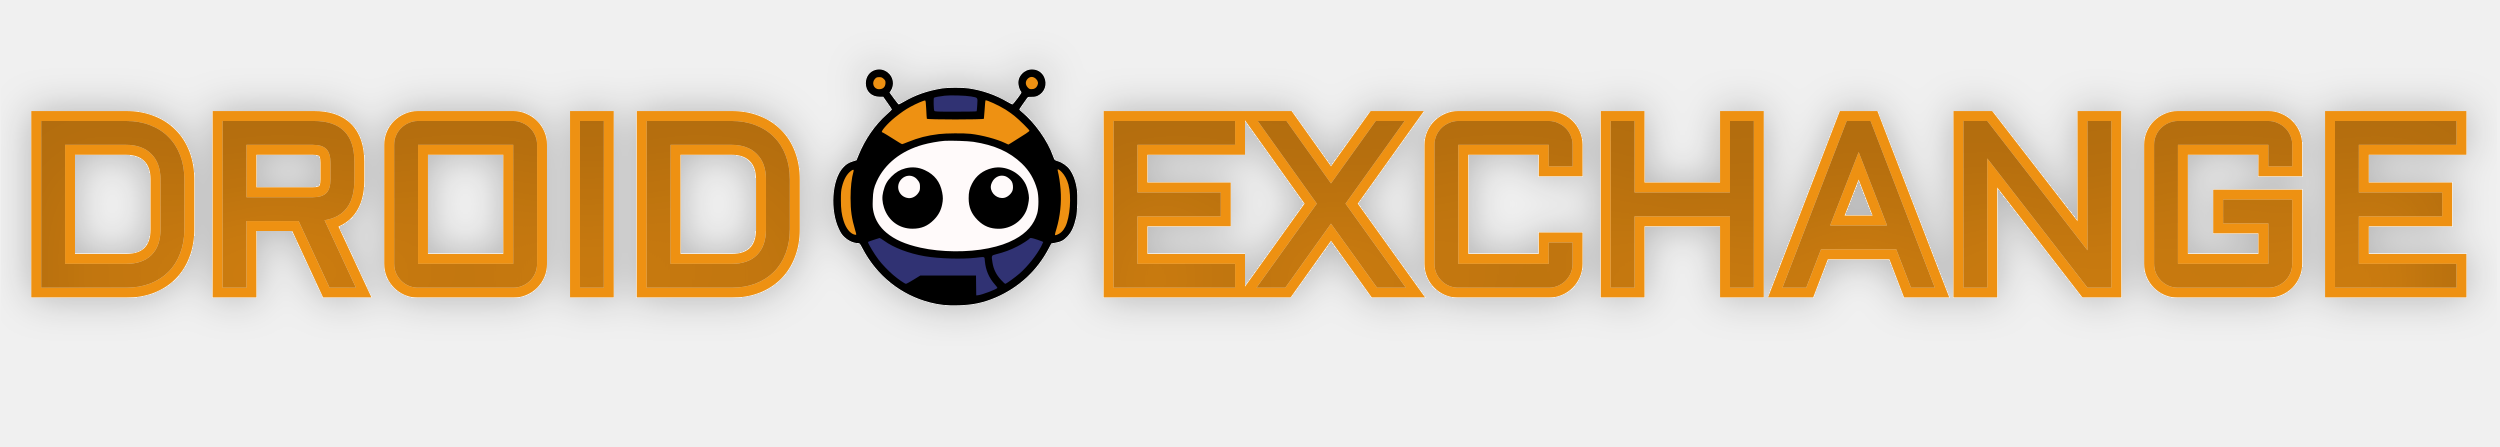
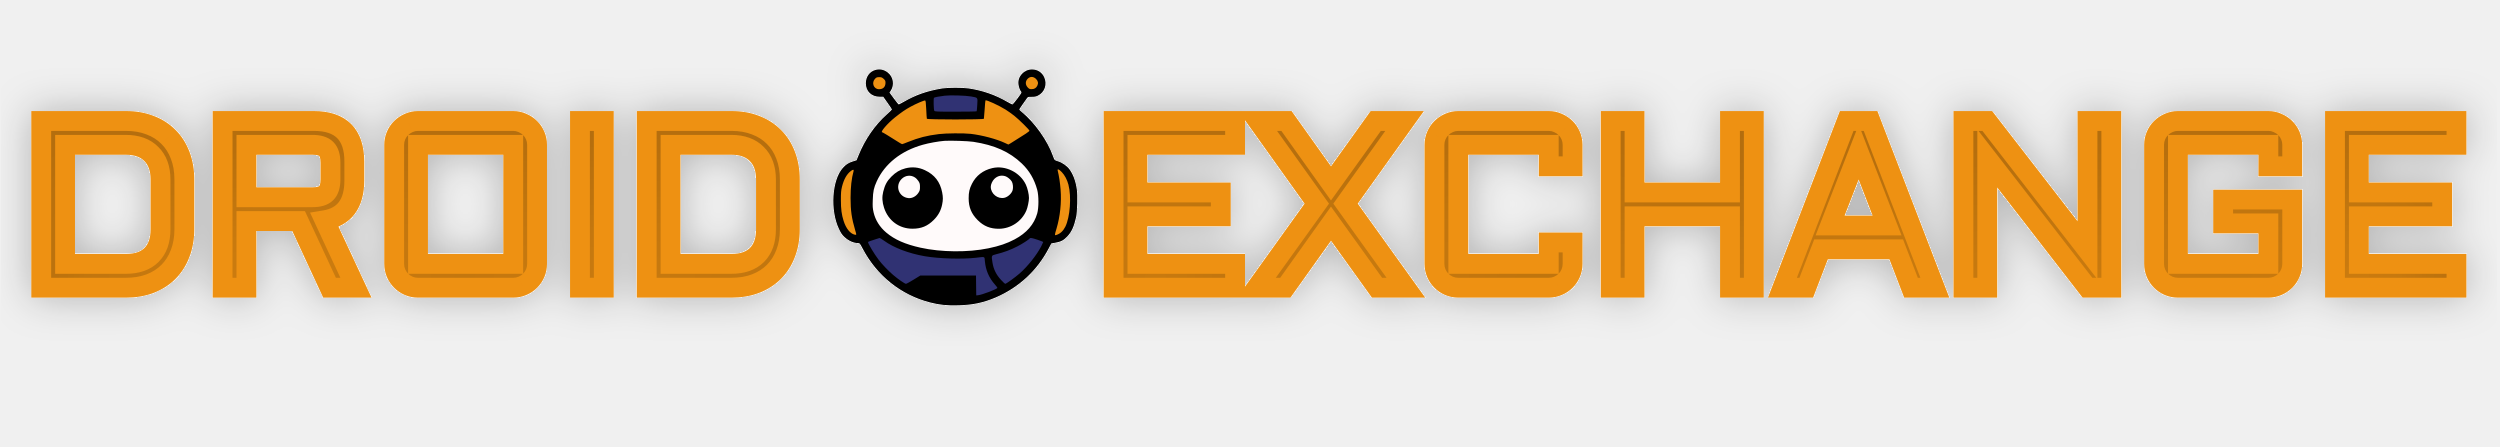
<svg xmlns="http://www.w3.org/2000/svg" width="252" height="45" viewBox="0 0 252 45" fill="none">
  <g filter="url(#filter0_d_25_35)">
    <path d="M98.75 9.445L101.25 10.445L103.25 11.945L104.25 13.445L101.75 14.945L98.75 13.945H94.25L90.75 14.945L88.25 13.445L90.75 10.945L93.75 9.445V11.445H98.75V9.445Z" fill="#EE9112" />
    <path d="M103.25 7.445H104.25L105.25 7.945L104.25 9.445L103.25 8.945V7.445Z" fill="#EE9112" />
    <path d="M88.25 7.445H89.25L89.75 8.445L89.25 9.445H88.25L87.75 8.445L88.25 7.445Z" fill="#EE9112" />
    <path d="M104.25 23.445L105.75 24.445L103.25 27.445L101.25 28.945L98.25 30.445L97.75 27.945H93.25L91.25 28.945L89.25 27.445L87.75 25.445L86.75 23.945L88.75 23.445L90.75 24.945L93.25 25.445H96.25H98.75L100.75 24.945L104.25 23.445Z" fill="#303273" />
    <path d="M93.75 9.945V11.445H98.75V9.445L96.25 8.945L93.75 9.945Z" fill="#303273" />
    <path d="M106.25 16.445L108.25 17.945V20.945L107.75 23.445L105.75 23.945L106.25 21.945L106.75 19.945L106.25 16.445Z" fill="#EE9112" />
    <path d="M86.25 16.445L84.75 17.445L84.25 19.445V20.945L84.75 22.945L85.75 23.945H86.75L86.25 22.445V20.445V16.445Z" fill="#EE9112" />
    <path d="M101.75 14.945L104.25 13.445L105.75 15.945L106.25 17.945L106.75 19.445L106.25 21.945L105.75 23.945L103.75 23.445L104.75 21.945L105.25 20.445L104.75 18.445L103.25 15.945L101.75 14.945Z" fill="black" />
    <path d="M88.25 13.445L90.75 14.945L88.25 17.445L87.75 19.445V21.445L88.75 23.445L86.75 23.945L86.25 21.945V18.945L86.75 15.945L88.25 13.445Z" fill="black" />
    <path d="M91.75 29.445L94.25 30.445H97.25L98.25 29.945L97.75 27.945H92.75L91.25 28.945L91.75 29.445Z" fill="black" />
    <path d="M96.75 13.945L99.75 14.445L101.75 14.945L103.75 16.945L104.75 18.445L105.25 20.445L104.75 22.445L103.25 23.945L100.75 24.945L98.25 25.445H95.75H93.75L91.25 24.945L89.25 23.945L87.75 22.445V20.445V18.445L88.75 16.945L90.25 15.445L92.25 14.445L93.75 13.945H96.75Z" fill="#FFFAFA" />
    <path d="M88.216 7.06C87.647 7.226 87.272 7.761 87.277 8.405C87.287 9.21 87.852 9.75 88.678 9.75H89.033L89.469 10.369C89.71 10.711 89.91 11.008 89.91 11.034C89.91 11.054 89.674 11.288 89.382 11.548C88.196 12.608 87.21 14.036 86.553 15.641L86.343 16.156L85.968 16.275C85.537 16.405 85.27 16.582 84.962 16.924C83.863 18.161 83.668 21.189 84.572 23.08C84.772 23.501 84.88 23.662 85.126 23.891C85.547 24.28 86.035 24.498 86.507 24.504C86.661 24.504 86.681 24.535 86.959 25.06C88.396 27.792 90.829 29.735 93.745 30.483C94.715 30.732 95.434 30.805 96.61 30.774C98.062 30.738 99.135 30.509 100.383 29.974C102.713 28.966 104.546 27.262 105.716 25.023L105.973 24.535L106.338 24.473C106.938 24.369 107.215 24.223 107.58 23.834C108.021 23.366 108.252 22.852 108.473 21.88C108.586 21.387 108.632 19.693 108.545 19.101C108.427 18.26 108.17 17.564 107.785 17.049C107.549 16.727 107.041 16.374 106.656 16.265C106.492 16.218 106.338 16.156 106.307 16.119C106.276 16.088 106.199 15.912 106.132 15.725C105.609 14.218 104.284 12.348 102.991 11.288C102.852 11.179 102.744 11.065 102.744 11.039C102.744 10.997 103.011 10.602 103.499 9.922C103.612 9.761 103.627 9.756 103.986 9.761C104.269 9.766 104.418 9.735 104.597 9.652C105.306 9.314 105.588 8.478 105.239 7.756C105.013 7.288 104.572 7.008 104.048 7.002C103.227 6.987 102.559 7.714 102.662 8.504C102.698 8.789 102.816 9.106 102.934 9.241C103.006 9.319 102.97 9.382 102.565 9.927C102.318 10.259 102.087 10.53 102.051 10.53C102.015 10.53 101.789 10.415 101.553 10.28C100.342 9.574 99.048 9.122 97.636 8.914C97.067 8.826 95.516 8.831 94.993 8.914C93.442 9.169 92.308 9.569 91.086 10.275C90.84 10.415 90.619 10.53 90.593 10.53C90.562 10.53 90.342 10.259 90.1 9.932L89.659 9.33L89.782 9.148C90.177 8.556 90.044 7.74 89.474 7.304C89.099 7.013 88.668 6.93 88.216 7.06ZM104.423 7.948C104.633 8.15 104.685 8.379 104.567 8.623C104.454 8.873 104.264 8.987 103.981 8.987C103.786 8.987 103.73 8.961 103.581 8.8C103.36 8.55 103.345 8.234 103.545 7.989C103.791 7.693 104.14 7.678 104.423 7.948ZM89.074 7.948C89.238 8.104 89.258 8.15 89.258 8.358C89.248 8.769 89.007 9.002 88.591 8.992C88.052 8.982 87.821 8.322 88.216 7.927C88.34 7.802 88.406 7.776 88.622 7.776C88.848 7.776 88.909 7.802 89.074 7.948ZM97.888 9.724C98.591 9.854 98.55 9.802 98.509 10.545C98.489 10.893 98.463 11.195 98.447 11.215C98.437 11.241 97.482 11.257 96.327 11.257C94.377 11.257 94.223 11.252 94.176 11.163C94.11 11.039 94.084 9.922 94.146 9.86C94.202 9.802 94.659 9.714 95.224 9.647C95.768 9.579 97.359 9.626 97.888 9.724ZM93.365 11.023C93.386 11.511 93.412 11.938 93.427 11.969C93.458 12.067 99.146 12.067 99.176 11.969C99.187 11.938 99.223 11.511 99.253 11.028C99.284 10.54 99.32 10.135 99.335 10.119C99.412 10.041 100.675 10.618 101.358 11.044C101.594 11.195 101.99 11.47 102.231 11.662C102.693 12.026 103.771 13.085 103.771 13.179C103.771 13.21 103.601 13.34 103.401 13.475C102.328 14.161 102.082 14.317 101.872 14.441L101.64 14.571L101.307 14.415C100.45 14.01 98.971 13.621 97.842 13.491C97.154 13.413 95.321 13.428 94.633 13.517C93.417 13.667 92.595 13.88 91.512 14.317C91.225 14.436 90.963 14.53 90.932 14.53C90.906 14.53 90.701 14.415 90.485 14.275C89.613 13.719 88.976 13.335 88.93 13.335C88.689 13.335 89.438 12.457 90.208 11.839C90.86 11.319 91.266 11.039 91.784 10.758C92.334 10.457 93.139 10.109 93.247 10.13C93.309 10.14 93.329 10.301 93.365 11.023ZM88.904 14.156C89.161 14.322 89.551 14.571 89.767 14.706C89.987 14.841 90.177 14.966 90.188 14.987C90.203 15.008 90.023 15.169 89.792 15.345C88.386 16.41 87.508 17.844 87.267 19.465C87.072 20.769 87.308 22.052 87.913 23.002C88.026 23.174 88.114 23.319 88.114 23.335C88.114 23.361 87.313 23.621 87.221 23.621C87.087 23.621 86.712 22.39 86.569 21.465C86.476 20.893 86.476 18.873 86.563 18.374C86.794 17.091 87.144 16.015 87.667 14.997C87.96 14.431 88.319 13.854 88.386 13.854C88.412 13.854 88.648 13.989 88.904 14.156ZM104.582 14.301C105.552 15.776 106.096 17.574 106.168 19.527C106.214 20.821 106.071 21.912 105.716 23.013C105.506 23.662 105.511 23.657 105.049 23.517C104.839 23.449 104.644 23.371 104.608 23.34C104.561 23.299 104.597 23.195 104.767 22.919C105.244 22.119 105.424 21.434 105.424 20.4C105.429 18.914 105.029 17.771 104.084 16.556C103.904 16.327 103.637 16.036 103.494 15.912C103.078 15.543 102.518 15.101 102.477 15.101C102.452 15.101 102.436 15.07 102.436 15.034C102.436 14.997 102.729 14.789 103.093 14.566C103.453 14.348 103.848 14.098 103.976 14.015C104.105 13.932 104.233 13.87 104.259 13.875C104.289 13.88 104.433 14.072 104.582 14.301ZM98.124 14.296C100.26 14.628 101.759 15.299 102.996 16.478C103.761 17.21 104.253 18.052 104.551 19.127C104.715 19.74 104.715 20.924 104.551 21.517C104.238 22.623 103.483 23.486 102.282 24.125C101.497 24.54 100.737 24.8 99.638 25.028C97.57 25.454 94.864 25.428 92.785 24.966C91.245 24.623 90.183 24.156 89.341 23.449C88.678 22.893 88.237 22.187 88.057 21.408C87.965 20.992 87.95 20.815 87.975 20.156C88.001 19.283 88.078 18.93 88.376 18.275C89.187 16.509 90.824 15.205 93.016 14.592C93.632 14.415 94.608 14.244 95.198 14.197C95.788 14.156 97.6 14.213 98.124 14.296ZM86.04 17.252C85.835 17.989 85.737 18.878 85.737 19.958C85.737 21.236 85.845 21.995 86.209 23.231C86.348 23.693 86.348 23.693 86.163 23.657C85.706 23.564 85.275 23.028 85.034 22.26C84.834 21.631 84.762 21.08 84.762 20.166C84.762 19.418 84.777 19.21 84.874 18.815C85.059 18.073 85.362 17.538 85.773 17.231C85.989 17.065 86.086 17.075 86.04 17.252ZM107.036 17.356C107.323 17.657 107.57 18.125 107.698 18.613C108.016 19.834 107.862 21.896 107.385 22.852C107.164 23.293 106.861 23.569 106.456 23.693C106.297 23.745 106.302 23.678 106.492 23.06C106.861 21.828 107.01 20.41 106.907 19.106C106.851 18.405 106.748 17.719 106.62 17.215C106.558 16.982 106.733 17.039 107.036 17.356ZM89.125 24.27C90.085 24.971 91.605 25.548 93.222 25.828C94.638 26.073 96.969 26.14 98.355 25.984C99.33 25.87 99.233 25.839 99.274 26.306C99.356 27.236 99.69 28.01 100.296 28.691C100.429 28.841 100.537 28.987 100.537 29.013C100.537 29.132 98.971 29.73 98.581 29.761L98.406 29.776L98.391 28.774L98.381 27.776H95.573H92.765L92.087 28.192C91.718 28.421 91.374 28.608 91.322 28.608C91.204 28.608 90.547 28.156 90.034 27.719C89.546 27.304 88.899 26.628 88.571 26.192C88.124 25.605 87.498 24.561 87.498 24.405C87.498 24.379 87.631 24.317 87.796 24.27C87.955 24.223 88.206 24.14 88.345 24.088C88.489 24.036 88.632 23.995 88.663 23.989C88.699 23.984 88.904 24.114 89.125 24.27ZM104.592 24.171C104.9 24.275 105.157 24.374 105.157 24.4C105.157 24.421 105.059 24.623 104.946 24.847C104.49 25.724 103.586 26.857 102.78 27.564C102.308 27.974 101.43 28.608 101.327 28.608C101.291 28.608 101.101 28.431 100.901 28.213C100.424 27.698 100.157 27.158 100.044 26.488C99.926 25.75 99.926 25.75 100.383 25.636C101.214 25.428 101.846 25.2 102.559 24.831C103.016 24.602 103.735 24.135 103.797 24.036C103.848 23.948 103.997 23.974 104.592 24.171ZM97.585 29.283V29.984L97.354 30.021C96.62 30.13 95.147 30.031 94.135 29.808C93.263 29.61 92.19 29.189 92.231 29.065C92.246 29.028 92.416 28.898 92.611 28.779L92.965 28.561L95.275 28.571L97.585 28.582V29.283Z" fill="black" />
    <path d="M91.255 16.971C90.701 17.117 90.296 17.361 89.854 17.802C89.412 18.244 89.197 18.639 89.028 19.325C88.894 19.854 88.925 20.374 89.115 20.951C89.546 22.249 90.639 23.054 91.979 23.054C92.867 23.054 93.504 22.79 94.125 22.166C94.577 21.714 94.844 21.226 94.967 20.618C95.064 20.145 95.064 19.891 94.972 19.402C94.767 18.332 94.207 17.61 93.227 17.153C92.59 16.852 91.928 16.795 91.255 16.971ZM92.215 17.88C92.334 17.953 92.498 18.125 92.58 18.254C92.713 18.462 92.734 18.55 92.734 18.847C92.734 19.153 92.713 19.226 92.57 19.444C92.334 19.797 91.943 20.005 91.574 19.969C90.583 19.87 90.183 18.712 90.901 18.021C91.261 17.673 91.8 17.61 92.215 17.88Z" fill="black" />
    <path d="M100.023 16.945C99.094 17.158 98.381 17.709 97.97 18.53C97.719 19.028 97.641 19.387 97.641 19.984C97.641 20.893 97.913 21.548 98.555 22.192C99.161 22.8 99.839 23.07 100.716 23.06C101.907 23.044 102.996 22.311 103.463 21.205C103.586 20.914 103.72 20.27 103.72 19.958C103.72 19.589 103.576 18.971 103.406 18.608C102.816 17.366 101.343 16.639 100.023 16.945ZM101.322 17.756C101.538 17.813 101.892 18.109 102 18.317C102.108 18.535 102.144 18.904 102.077 19.158C101.99 19.485 101.615 19.844 101.261 19.932C100.578 20.099 99.869 19.538 99.869 18.831C99.869 18.587 100.029 18.234 100.224 18.041C100.537 17.735 100.906 17.636 101.322 17.756Z" fill="black" />
-     <mask id="path-15-outside-1_25_35" maskUnits="userSpaceOnUse" x="3" y="11" width="246" height="19" fill="black">
+     <clipPath id="path-15-outside-1_25_35" fill="black">
      <rect fill="white" x="3" y="11" width="246" height="19" />
      <path d="M12.699 26.598C13.816 26.598 14.676 26.297 15.277 25.695C15.879 25.094 16.18 24.234 16.18 23.117V18.078C16.18 17.531 16.102 17.043 15.945 16.613C15.789 16.184 15.559 15.82 15.254 15.523C14.957 15.219 14.594 14.988 14.164 14.832C13.734 14.676 13.246 14.598 12.699 14.598H6.559V26.598H12.699ZM4.156 29V12.195H12.699C13.598 12.195 14.406 12.336 15.125 12.617C15.852 12.891 16.469 13.285 16.977 13.801C17.492 14.309 17.887 14.926 18.16 15.652C18.441 16.379 18.582 17.188 18.582 18.078V23.117C18.582 24.008 18.441 24.816 18.16 25.543C17.887 26.27 17.492 26.891 16.977 27.406C16.469 27.914 15.852 28.309 15.125 28.59C14.406 28.863 13.598 29 12.699 29H4.156ZM35.715 18.195C35.715 20.539 34.715 21.875 32.715 22.203L35.879 29H33.219L30.102 22.285H24.84V29H22.438V12.195H31.637C34.355 12.195 35.715 13.559 35.715 16.285V18.195ZM24.84 19.883H31.508C32.148 19.883 32.609 19.742 32.891 19.461C33.172 19.18 33.312 18.719 33.312 18.078V16.402C33.312 15.762 33.172 15.301 32.891 15.02C32.609 14.738 32.148 14.598 31.508 14.598H24.84V19.883ZM54.137 26.598C54.137 26.926 54.074 27.238 53.949 27.535C53.824 27.824 53.652 28.078 53.434 28.297C53.215 28.516 52.957 28.688 52.66 28.812C52.371 28.938 52.062 29 51.734 29H42.137C41.809 29 41.496 28.938 41.199 28.812C40.91 28.688 40.656 28.516 40.438 28.297C40.219 28.078 40.047 27.824 39.922 27.535C39.797 27.238 39.734 26.926 39.734 26.598V14.598C39.734 14.27 39.797 13.961 39.922 13.672C40.047 13.375 40.219 13.121 40.438 12.91C40.656 12.691 40.91 12.52 41.199 12.395C41.496 12.262 41.809 12.195 42.137 12.195H51.734C52.062 12.195 52.371 12.262 52.66 12.395C52.957 12.52 53.215 12.691 53.434 12.91C53.652 13.121 53.824 13.375 53.949 13.672C54.074 13.961 54.137 14.27 54.137 14.598V26.598ZM42.137 14.598V26.598H51.734V14.598H42.137ZM60.863 12.195V29H58.461V12.195H60.863ZM73.731 26.598C74.848 26.598 75.707 26.297 76.309 25.695C76.91 25.094 77.211 24.234 77.211 23.117V18.078C77.211 17.531 77.133 17.043 76.977 16.613C76.82 16.184 76.59 15.82 76.285 15.523C75.988 15.219 75.625 14.988 75.195 14.832C74.766 14.676 74.277 14.598 73.731 14.598H67.59V26.598H73.731ZM65.188 29V12.195H73.731C74.629 12.195 75.438 12.336 76.156 12.617C76.883 12.891 77.5 13.285 78.008 13.801C78.523 14.309 78.918 14.926 79.191 15.652C79.473 16.379 79.613 17.188 79.613 18.078V23.117C79.613 24.008 79.473 24.816 79.191 25.543C78.918 26.27 78.523 26.891 78.008 27.406C77.5 27.914 76.883 28.309 76.156 28.59C75.438 28.863 74.629 29 73.731 29H65.188ZM112.25 12.195H124.496V14.598H114.652V19.402H123.055V21.805H114.652V26.598H124.496V29H112.25V12.195ZM129.676 12.195L134.164 18.488L138.676 12.195H141.582L135.629 20.527L141.711 29H138.805L134.164 22.543L129.559 29H126.652L132.734 20.527L126.781 12.195H129.676ZM144.594 14.598C144.594 14.27 144.656 13.961 144.781 13.672C144.906 13.375 145.078 13.121 145.297 12.91C145.516 12.691 145.77 12.52 146.059 12.395C146.355 12.262 146.668 12.195 146.996 12.195H156.113C156.441 12.195 156.75 12.262 157.039 12.395C157.336 12.52 157.594 12.691 157.812 12.91C158.031 13.121 158.203 13.375 158.328 13.672C158.453 13.961 158.516 14.27 158.516 14.598V16.766H156.113V14.598H146.996V26.598H156.113V24.441H158.516V26.598C158.516 26.926 158.453 27.238 158.328 27.535C158.203 27.824 158.031 28.078 157.812 28.297C157.594 28.516 157.336 28.688 157.039 28.812C156.75 28.938 156.441 29 156.113 29H146.996C146.668 29 146.355 28.938 146.059 28.812C145.77 28.688 145.516 28.516 145.297 28.297C145.078 28.078 144.906 27.824 144.781 27.535C144.656 27.238 144.594 26.926 144.594 26.598V14.598ZM176.785 12.195V29H174.383V21.805H164.762V29H162.359V12.195H164.762V19.402H174.383V12.195H176.785ZM188.551 12.195L195.031 29H192.629L191.141 25.133H183.559L182.07 29H179.668L186.148 12.195H188.551ZM184.473 22.73H190.215L187.355 15.324L184.473 22.73ZM200.316 29H197.914V12.195H200.316L210.418 25.227V12.195H212.82V29H210.418L200.316 15.969V29ZM217.133 14.598C217.133 14.27 217.195 13.961 217.32 13.672C217.445 13.375 217.617 13.121 217.836 12.91C218.055 12.691 218.309 12.52 218.598 12.395C218.895 12.262 219.207 12.195 219.535 12.195H228.652C228.98 12.195 229.289 12.262 229.578 12.395C229.875 12.52 230.133 12.691 230.352 12.91C230.57 13.121 230.742 13.375 230.867 13.672C230.992 13.961 231.055 14.27 231.055 14.598V16.766H228.652V14.598H219.535V26.598H228.652V22.52H224.094V20.117H231.055V26.598C231.055 26.926 230.992 27.238 230.867 27.535C230.742 27.824 230.57 28.078 230.352 28.297C230.133 28.516 229.875 28.688 229.578 28.812C229.289 28.938 228.98 29 228.652 29H219.535C219.207 29 218.895 28.938 218.598 28.812C218.309 28.688 218.055 28.516 217.836 28.297C217.617 28.078 217.445 27.824 217.32 27.535C217.195 27.238 217.133 26.926 217.133 26.598V14.598ZM235.367 12.195H247.613V14.598H237.77V19.402H246.172V21.805H237.77V26.598H247.613V29H235.367V12.195Z" />
-     </mask>
+     </clipPath>
    <g filter="url(#filter1_i_25_35)">
      <path d="M12.699 26.598C13.816 26.598 14.676 26.297 15.277 25.695C15.879 25.094 16.18 24.234 16.18 23.117V18.078C16.18 17.531 16.102 17.043 15.945 16.613C15.789 16.184 15.559 15.82 15.254 15.523C14.957 15.219 14.594 14.988 14.164 14.832C13.734 14.676 13.246 14.598 12.699 14.598H6.559V26.598H12.699ZM4.156 29V12.195H12.699C13.598 12.195 14.406 12.336 15.125 12.617C15.852 12.891 16.469 13.285 16.977 13.801C17.492 14.309 17.887 14.926 18.16 15.652C18.441 16.379 18.582 17.188 18.582 18.078V23.117C18.582 24.008 18.441 24.816 18.16 25.543C17.887 26.27 17.492 26.891 16.977 27.406C16.469 27.914 15.852 28.309 15.125 28.59C14.406 28.863 13.598 29 12.699 29H4.156ZM35.715 18.195C35.715 20.539 34.715 21.875 32.715 22.203L35.879 29H33.219L30.102 22.285H24.84V29H22.438V12.195H31.637C34.355 12.195 35.715 13.559 35.715 16.285V18.195ZM24.84 19.883H31.508C32.148 19.883 32.609 19.742 32.891 19.461C33.172 19.18 33.312 18.719 33.312 18.078V16.402C33.312 15.762 33.172 15.301 32.891 15.02C32.609 14.738 32.148 14.598 31.508 14.598H24.84V19.883ZM54.137 26.598C54.137 26.926 54.074 27.238 53.949 27.535C53.824 27.824 53.652 28.078 53.434 28.297C53.215 28.516 52.957 28.688 52.66 28.812C52.371 28.938 52.062 29 51.734 29H42.137C41.809 29 41.496 28.938 41.199 28.812C40.91 28.688 40.656 28.516 40.438 28.297C40.219 28.078 40.047 27.824 39.922 27.535C39.797 27.238 39.734 26.926 39.734 26.598V14.598C39.734 14.27 39.797 13.961 39.922 13.672C40.047 13.375 40.219 13.121 40.438 12.91C40.656 12.691 40.91 12.52 41.199 12.395C41.496 12.262 41.809 12.195 42.137 12.195H51.734C52.062 12.195 52.371 12.262 52.66 12.395C52.957 12.52 53.215 12.691 53.434 12.91C53.652 13.121 53.824 13.375 53.949 13.672C54.074 13.961 54.137 14.27 54.137 14.598V26.598ZM42.137 14.598V26.598H51.734V14.598H42.137ZM60.863 12.195V29H58.461V12.195H60.863ZM73.731 26.598C74.848 26.598 75.707 26.297 76.309 25.695C76.91 25.094 77.211 24.234 77.211 23.117V18.078C77.211 17.531 77.133 17.043 76.977 16.613C76.82 16.184 76.59 15.82 76.285 15.523C75.988 15.219 75.625 14.988 75.195 14.832C74.766 14.676 74.277 14.598 73.731 14.598H67.59V26.598H73.731ZM65.188 29V12.195H73.731C74.629 12.195 75.438 12.336 76.156 12.617C76.883 12.891 77.5 13.285 78.008 13.801C78.523 14.309 78.918 14.926 79.191 15.652C79.473 16.379 79.613 17.188 79.613 18.078V23.117C79.613 24.008 79.473 24.816 79.191 25.543C78.918 26.27 78.523 26.891 78.008 27.406C77.5 27.914 76.883 28.309 76.156 28.59C75.438 28.863 74.629 29 73.731 29H65.188ZM112.25 12.195H124.496V14.598H114.652V19.402H123.055V21.805H114.652V26.598H124.496V29H112.25V12.195ZM129.676 12.195L134.164 18.488L138.676 12.195H141.582L135.629 20.527L141.711 29H138.805L134.164 22.543L129.559 29H126.652L132.734 20.527L126.781 12.195H129.676ZM144.594 14.598C144.594 14.27 144.656 13.961 144.781 13.672C144.906 13.375 145.078 13.121 145.297 12.91C145.516 12.691 145.77 12.52 146.059 12.395C146.355 12.262 146.668 12.195 146.996 12.195H156.113C156.441 12.195 156.75 12.262 157.039 12.395C157.336 12.52 157.594 12.691 157.812 12.91C158.031 13.121 158.203 13.375 158.328 13.672C158.453 13.961 158.516 14.27 158.516 14.598V16.766H156.113V14.598H146.996V26.598H156.113V24.441H158.516V26.598C158.516 26.926 158.453 27.238 158.328 27.535C158.203 27.824 158.031 28.078 157.812 28.297C157.594 28.516 157.336 28.688 157.039 28.812C156.75 28.938 156.441 29 156.113 29H146.996C146.668 29 146.355 28.938 146.059 28.812C145.77 28.688 145.516 28.516 145.297 28.297C145.078 28.078 144.906 27.824 144.781 27.535C144.656 27.238 144.594 26.926 144.594 26.598V14.598ZM176.785 12.195V29H174.383V21.805H164.762V29H162.359V12.195H164.762V19.402H174.383V12.195H176.785ZM188.551 12.195L195.031 29H192.629L191.141 25.133H183.559L182.07 29H179.668L186.148 12.195H188.551ZM184.473 22.73H190.215L187.355 15.324L184.473 22.73ZM200.316 29H197.914V12.195H200.316L210.418 25.227V12.195H212.82V29H210.418L200.316 15.969V29ZM217.133 14.598C217.133 14.27 217.195 13.961 217.32 13.672C217.445 13.375 217.617 13.121 217.836 12.91C218.055 12.691 218.309 12.52 218.598 12.395C218.895 12.262 219.207 12.195 219.535 12.195H228.652C228.98 12.195 229.289 12.262 229.578 12.395C229.875 12.52 230.133 12.691 230.352 12.91C230.57 13.121 230.742 13.375 230.867 13.672C230.992 13.961 231.055 14.27 231.055 14.598V16.766H228.652V14.598H219.535V26.598H228.652V22.52H224.094V20.117H231.055V26.598C231.055 26.926 230.992 27.238 230.867 27.535C230.742 27.824 230.57 28.078 230.352 28.297C230.133 28.516 229.875 28.688 229.578 28.812C229.289 28.938 228.98 29 228.652 29H219.535C219.207 29 218.895 28.938 218.598 28.812C218.309 28.688 218.055 28.516 217.836 28.297C217.617 28.078 217.445 27.824 217.32 27.535C217.195 27.238 217.133 26.926 217.133 26.598V14.598ZM235.367 12.195H247.613V14.598H237.77V19.402H246.172V21.805H237.77V26.598H247.613V29H235.367V12.195Z" fill="#EE9112" />
    </g>
    <path d="M15.254 15.523L14.538 16.221L14.547 16.231L14.556 16.24L15.254 15.523ZM6.559 14.598V13.598H5.559V14.598H6.559ZM6.559 26.598H5.559V27.598H6.559V26.598ZM4.156 29H3.156V30H4.156V29ZM4.156 12.195V11.195H3.156V12.195H4.156ZM15.125 12.617L14.761 13.549L14.773 13.553L15.125 12.617ZM16.977 13.801L16.264 14.502L16.269 14.508L16.275 14.513L16.977 13.801ZM18.16 15.652L17.224 16.005L17.228 16.013L18.16 15.652ZM18.16 25.543L17.227 25.182L17.224 25.191L18.16 25.543ZM15.125 28.59L15.481 29.524L15.486 29.522L15.125 28.59ZM12.699 27.598C13.995 27.598 15.142 27.245 15.985 26.402L14.57 24.988C14.21 25.349 13.637 25.598 12.699 25.598V27.598ZM15.985 26.402C16.827 25.56 17.18 24.413 17.18 23.117H15.18C15.18 24.055 14.931 24.628 14.57 24.988L15.985 26.402ZM17.18 23.117V18.078H15.18V23.117H17.18ZM17.18 18.078C17.18 17.437 17.088 16.83 16.885 16.271L15.005 16.955C15.115 17.256 15.18 17.626 15.18 18.078H17.18ZM16.885 16.271C16.681 15.711 16.372 15.217 15.952 14.807L14.556 16.24C14.745 16.424 14.897 16.656 15.005 16.955L16.885 16.271ZM15.97 14.826C15.56 14.405 15.066 14.096 14.506 13.892L13.822 15.772C14.121 15.881 14.354 16.032 14.538 16.221L15.97 14.826ZM14.506 13.892C13.947 13.689 13.34 13.598 12.699 13.598V15.598C13.152 15.598 13.521 15.662 13.822 15.772L14.506 13.892ZM12.699 13.598H6.559V15.598H12.699V13.598ZM5.559 14.598V26.598H7.559V14.598H5.559ZM6.559 27.598H12.699V25.598H6.559V27.598ZM5.156 29V12.195H3.156V29H5.156ZM4.156 13.195H12.699V11.195H4.156V13.195ZM12.699 13.195C13.493 13.195 14.175 13.319 14.761 13.548L15.489 11.686C14.637 11.352 13.702 11.195 12.699 11.195V13.195ZM14.773 13.553C15.374 13.779 15.865 14.098 16.264 14.502L17.689 13.099C17.072 12.473 16.329 12.002 15.477 11.681L14.773 13.553ZM16.275 14.513C16.68 14.912 16.998 15.404 17.224 16.005L19.096 15.3C18.775 14.448 18.305 13.705 17.678 13.088L16.275 14.513ZM17.228 16.013C17.458 16.61 17.582 17.294 17.582 18.078H19.582C19.582 17.081 19.424 16.148 19.093 15.291L17.228 16.013ZM17.582 18.078V23.117H19.582V18.078H17.582ZM17.582 23.117C17.582 23.902 17.458 24.586 17.228 25.182L19.093 25.904C19.424 25.047 19.582 24.114 19.582 23.117H17.582ZM17.224 25.191C16.998 25.793 16.678 26.291 16.27 26.699L17.684 28.113C18.306 27.491 18.776 26.746 19.096 25.895L17.224 25.191ZM16.27 26.699C15.868 27.1 15.372 27.422 14.764 27.657L15.486 29.522C16.331 29.195 17.069 28.728 17.684 28.113L16.27 26.699ZM14.769 27.655C14.182 27.879 13.496 28 12.699 28V30C13.699 30 14.631 29.848 15.481 29.524L14.769 27.655ZM12.699 28H4.156V30H12.699V28ZM32.715 22.203L32.553 21.216L31.252 21.43L31.808 22.625L32.715 22.203ZM35.879 29V30H37.447L36.785 28.578L35.879 29ZM33.219 29L32.312 29.421L32.581 30H33.219V29ZM30.102 22.285L31.009 21.864L30.74 21.285H30.102V22.285ZM24.84 22.285V21.285H23.84V22.285H24.84ZM24.84 29V30H25.84V29H24.84ZM22.438 29H21.438V30H22.438V29ZM22.438 12.195V11.195H21.438V12.195H22.438ZM24.84 19.883H23.84V20.883H24.84V19.883ZM24.84 14.598V13.598H23.84V14.598H24.84ZM34.715 18.195C34.715 19.236 34.492 19.918 34.164 20.356C33.851 20.774 33.356 21.085 32.553 21.216L32.877 23.19C34.074 22.994 35.079 22.472 35.765 21.554C36.438 20.656 36.715 19.498 36.715 18.195H34.715ZM31.808 22.625L34.972 29.422L36.785 28.578L33.621 21.781L31.808 22.625ZM35.879 28H33.219V30H35.879V28ZM34.126 28.579L31.009 21.864L29.195 22.706L32.312 29.421L34.126 28.579ZM30.102 21.285H24.84V23.285H30.102V21.285ZM23.84 22.285V29H25.84V22.285H23.84ZM24.84 28H22.438V30H24.84V28ZM23.438 29V12.195H21.438V29H23.438ZM22.438 13.195H31.637V11.195H22.438V13.195ZM31.637 13.195C32.841 13.195 33.561 13.496 33.987 13.924C34.414 14.352 34.715 15.075 34.715 16.285H36.715C36.715 14.768 36.336 13.447 35.403 12.512C34.47 11.576 33.151 11.195 31.637 11.195V13.195ZM34.715 16.285V18.195H36.715V16.285H34.715ZM24.84 20.883H31.508V18.883H24.84V20.883ZM31.508 20.883C32.258 20.883 33.042 20.724 33.598 20.168L32.184 18.754C32.177 18.761 32.039 18.883 31.508 18.883V20.883ZM33.598 20.168C34.153 19.612 34.312 18.829 34.312 18.078H32.312C32.312 18.609 32.19 18.747 32.184 18.754L33.598 20.168ZM34.312 18.078V16.402H32.312V18.078H34.312ZM34.312 16.402C34.312 15.652 34.153 14.868 33.598 14.312L32.184 15.727C32.19 15.733 32.312 15.871 32.312 16.402H34.312ZM33.598 14.312C33.042 13.757 32.258 13.598 31.508 13.598V15.598C32.039 15.598 32.177 15.72 32.184 15.727L33.598 14.312ZM31.508 13.598H24.84V15.598H31.508V13.598ZM23.84 14.598V19.883H25.84V14.598H23.84ZM53.949 27.535L54.867 27.932L54.871 27.923L53.949 27.535ZM52.66 28.812L52.272 27.891L52.263 27.895L52.66 28.812ZM41.199 28.812L40.802 29.73L40.811 29.734L41.199 28.812ZM39.922 27.535L39 27.923L39.004 27.932L39.922 27.535ZM39.922 13.672L40.84 14.069L40.843 14.06L39.922 13.672ZM40.438 12.91L41.132 13.63L41.138 13.624L41.145 13.617L40.438 12.91ZM41.199 12.395L41.596 13.312L41.608 13.307L41.199 12.395ZM52.66 12.395L52.243 13.303L52.257 13.31L52.272 13.316L52.66 12.395ZM53.434 12.91L52.727 13.617L52.733 13.624L52.739 13.63L53.434 12.91ZM53.949 13.672L53.028 14.06L53.031 14.069L53.949 13.672ZM42.137 14.598V13.598H41.137V14.598H42.137ZM42.137 26.598H41.137V27.598H42.137V26.598ZM51.734 26.598V27.598H52.734V26.598H51.734ZM51.734 14.598H52.734V13.598H51.734V14.598ZM53.137 26.598C53.137 26.795 53.1 26.975 53.028 27.147L54.871 27.923C55.049 27.501 55.137 27.056 55.137 26.598H53.137ZM53.031 27.138C52.956 27.314 52.854 27.462 52.727 27.59L54.141 29.004C54.45 28.694 54.693 28.335 54.867 27.932L53.031 27.138ZM52.727 27.59C52.603 27.713 52.455 27.814 52.272 27.891L53.048 29.734C53.459 29.561 53.827 29.318 54.141 29.004L52.727 27.59ZM52.263 27.895C52.105 27.963 51.932 28 51.734 28V30C52.193 30 52.637 29.912 53.057 29.73L52.263 27.895ZM51.734 28H42.137V30H51.734V28ZM42.137 28C41.939 28 41.759 27.963 41.587 27.891L40.811 29.734C41.233 29.912 41.678 30 42.137 30V28ZM41.596 27.895C41.421 27.819 41.273 27.718 41.145 27.59L39.73 29.004C40.04 29.314 40.4 29.556 40.802 29.73L41.596 27.895ZM41.145 27.59C41.017 27.462 40.916 27.314 40.84 27.138L39.004 27.932C39.178 28.335 39.421 28.694 39.73 29.004L41.145 27.59ZM40.843 27.147C40.771 26.975 40.734 26.795 40.734 26.598H38.734C38.734 27.056 38.822 27.501 39 27.923L40.843 27.147ZM40.734 26.598V14.598H38.734V26.598H40.734ZM40.734 14.598C40.734 14.4 40.771 14.227 40.84 14.069L39.004 13.275C38.823 13.695 38.734 14.139 38.734 14.598H40.734ZM40.843 14.06C40.919 13.88 41.016 13.741 41.132 13.63L39.743 12.19C39.421 12.501 39.175 12.87 39 13.284L40.843 14.06ZM41.145 13.617C41.273 13.489 41.421 13.388 41.596 13.312L40.802 11.477C40.4 11.651 40.04 11.893 39.73 12.203L41.145 13.617ZM41.608 13.307C41.775 13.232 41.948 13.195 42.137 13.195V11.195C41.669 11.195 41.217 11.291 40.791 11.482L41.608 13.307ZM42.137 13.195H51.734V11.195H42.137V13.195ZM51.734 13.195C51.923 13.195 52.089 13.232 52.243 13.303L53.078 11.486C52.654 11.291 52.202 11.195 51.734 11.195V13.195ZM52.272 13.316C52.455 13.393 52.603 13.494 52.727 13.617L54.141 12.203C53.827 11.889 53.459 11.646 53.048 11.473L52.272 13.316ZM52.739 13.63C52.855 13.741 52.952 13.88 53.028 14.06L54.871 13.284C54.697 12.87 54.45 12.501 54.128 12.19L52.739 13.63ZM53.031 14.069C53.1 14.227 53.137 14.4 53.137 14.598H55.137C55.137 14.139 55.048 13.695 54.867 13.275L53.031 14.069ZM53.137 14.598V26.598H55.137V14.598H53.137ZM41.137 14.598V26.598H43.137V14.598H41.137ZM42.137 27.598H51.734V25.598H42.137V27.598ZM52.734 26.598V14.598H50.734V26.598H52.734ZM51.734 13.598H42.137V15.598H51.734V13.598ZM60.863 12.195H61.863V11.195H60.863V12.195ZM60.863 29V30H61.863V29H60.863ZM58.461 29H57.461V30H58.461V29ZM58.461 12.195V11.195H57.461V12.195H58.461ZM59.863 12.195V29H61.863V12.195H59.863ZM60.863 28H58.461V30H60.863V28ZM59.461 29V12.195H57.461V29H59.461ZM58.461 13.195H60.863V11.195H58.461V13.195ZM76.285 15.523L75.569 16.221L75.578 16.231L75.587 16.24L76.285 15.523ZM67.59 14.598V13.598H66.59V14.598H67.59ZM67.59 26.598H66.59V27.598H67.59V26.598ZM65.188 29H64.188V30H65.188V29ZM65.188 12.195V11.195H64.188V12.195H65.188ZM76.156 12.617L75.792 13.549L75.804 13.553L76.156 12.617ZM78.008 13.801L77.295 14.502L77.301 14.508L77.306 14.513L78.008 13.801ZM79.191 15.652L78.255 16.005L78.259 16.013L79.191 15.652ZM79.191 25.543L78.259 25.182L78.255 25.191L79.191 25.543ZM76.156 28.59L76.512 29.524L76.517 29.522L76.156 28.59ZM73.731 27.598C75.027 27.598 76.173 27.245 77.016 26.402L75.602 24.988C75.241 25.349 74.669 25.598 73.731 25.598V27.598ZM77.016 26.402C77.858 25.56 78.211 24.413 78.211 23.117H76.211C76.211 24.055 75.962 24.628 75.602 24.988L77.016 26.402ZM78.211 23.117V18.078H76.211V23.117H78.211ZM78.211 18.078C78.211 17.437 78.119 16.83 77.916 16.271L76.037 16.955C76.146 17.256 76.211 17.626 76.211 18.078H78.211ZM77.916 16.271C77.713 15.711 77.403 15.217 76.983 14.807L75.587 16.24C75.776 16.424 75.928 16.656 76.037 16.955L77.916 16.271ZM77.001 14.826C76.592 14.405 76.097 14.096 75.537 13.892L74.854 15.772C75.153 15.881 75.385 16.032 75.569 16.221L77.001 14.826ZM75.537 13.892C74.979 13.689 74.372 13.598 73.731 13.598V15.598C74.183 15.598 74.552 15.662 74.854 15.772L75.537 13.892ZM73.731 13.598H67.59V15.598H73.731V13.598ZM66.59 14.598V26.598H68.59V14.598H66.59ZM67.59 27.598H73.731V25.598H67.59V27.598ZM66.188 29V12.195H64.188V29H66.188ZM65.188 13.195H73.731V11.195H65.188V13.195ZM73.731 13.195C74.524 13.195 75.207 13.319 75.792 13.548L76.521 11.686C75.668 11.352 74.734 11.195 73.731 11.195V13.195ZM75.804 13.553C76.405 13.779 76.897 14.098 77.295 14.502L78.72 13.099C78.103 12.473 77.361 12.002 76.508 11.681L75.804 13.553ZM77.306 14.513C77.711 14.912 78.029 15.404 78.255 16.005L80.127 15.3C79.807 14.448 79.336 13.705 78.71 13.088L77.306 14.513ZM78.259 16.013C78.49 16.61 78.613 17.294 78.613 18.078H80.613C80.613 17.081 80.456 16.148 80.124 15.291L78.259 16.013ZM78.613 18.078V23.117H80.613V18.078H78.613ZM78.613 23.117C78.613 23.902 78.49 24.586 78.259 25.182L80.124 25.904C80.456 25.047 80.613 24.114 80.613 23.117H78.613ZM78.255 25.191C78.029 25.793 77.709 26.291 77.301 26.699L78.715 28.113C79.338 27.491 79.807 26.746 80.127 25.895L78.255 25.191ZM77.301 26.699C76.899 27.1 76.403 27.422 75.795 27.657L76.517 29.522C77.362 29.195 78.101 28.728 78.715 28.113L77.301 26.699ZM75.801 27.655C75.213 27.879 74.528 28 73.731 28V30C74.73 30 75.662 29.848 76.512 29.524L75.801 27.655ZM73.731 28H65.188V30H73.731V28ZM112.25 12.195V11.195H111.25V12.195H112.25ZM124.496 12.195H125.496V11.195H124.496V12.195ZM124.496 14.598V15.598H125.496V14.598H124.496ZM114.652 14.598V13.598H113.652V14.598H114.652ZM114.652 19.402H113.652V20.402H114.652V19.402ZM123.055 19.402H124.055V18.402H123.055V19.402ZM123.055 21.805V22.805H124.055V21.805H123.055ZM114.652 21.805V20.805H113.652V21.805H114.652ZM114.652 26.598H113.652V27.598H114.652V26.598ZM124.496 26.598H125.496V25.598H124.496V26.598ZM124.496 29V30H125.496V29H124.496ZM112.25 29H111.25V30H112.25V29ZM112.25 13.195H124.496V11.195H112.25V13.195ZM123.496 12.195V14.598H125.496V12.195H123.496ZM124.496 13.598H114.652V15.598H124.496V13.598ZM113.652 14.598V19.402H115.652V14.598H113.652ZM114.652 20.402H123.055V18.402H114.652V20.402ZM122.055 19.402V21.805H124.055V19.402H122.055ZM123.055 20.805H114.652V22.805H123.055V20.805ZM113.652 21.805V26.598H115.652V21.805H113.652ZM114.652 27.598H124.496V25.598H114.652V27.598ZM123.496 26.598V29H125.496V26.598H123.496ZM124.496 28H112.25V30H124.496V28ZM113.25 29V12.195H111.25V29H113.25ZM129.676 12.195L130.49 11.615L130.191 11.195H129.676V12.195ZM134.164 18.488L133.35 19.069L134.162 20.207L134.977 19.071L134.164 18.488ZM138.676 12.195V11.195H138.162L137.863 11.613L138.676 12.195ZM141.582 12.195L142.396 12.777L143.526 11.195H141.582V12.195ZM135.629 20.527L134.815 19.946L134.399 20.529L134.817 21.11L135.629 20.527ZM141.711 29V30H143.66L142.523 28.417L141.711 29ZM138.805 29L137.993 29.584L138.292 30H138.805V29ZM134.164 22.543L134.976 21.959L134.161 20.825L133.35 21.962L134.164 22.543ZM129.559 29V30H130.074L130.373 29.581L129.559 29ZM126.652 29L125.84 28.417L124.704 30H126.652V29ZM132.734 20.527L133.547 21.11L133.964 20.529L133.548 19.946L132.734 20.527ZM126.781 12.195V11.195H124.838L125.968 12.777L126.781 12.195ZM128.862 12.776L133.35 19.069L134.978 17.908L130.49 11.615L128.862 12.776ZM134.977 19.071L139.488 12.778L137.863 11.613L133.351 17.906L134.977 19.071ZM138.676 13.195H141.582V11.195H138.676V13.195ZM140.768 11.614L134.815 19.946L136.443 21.109L142.396 12.777L140.768 11.614ZM134.817 21.11L140.899 29.583L142.523 28.417L136.441 19.944L134.817 21.11ZM141.711 28H138.805V30H141.711V28ZM139.617 28.416L134.976 21.959L133.352 23.127L137.993 29.584L139.617 28.416ZM133.35 21.962L128.744 28.419L130.373 29.581L134.978 23.124L133.35 21.962ZM129.559 28H126.652V30H129.559V28ZM127.465 29.583L133.547 21.11L131.922 19.944L125.84 28.417L127.465 29.583ZM133.548 19.946L127.595 11.614L125.968 12.777L131.921 21.109L133.548 19.946ZM126.781 13.195H129.676V11.195H126.781V13.195ZM144.781 13.672L145.699 14.069L145.703 14.06L144.781 13.672ZM145.297 12.91L145.991 13.63L145.998 13.624L146.004 13.617L145.297 12.91ZM146.059 12.395L146.456 13.312L146.467 13.307L146.059 12.395ZM157.039 12.395L156.622 13.303L156.636 13.31L156.651 13.316L157.039 12.395ZM157.812 12.91L157.105 13.617L157.112 13.624L157.118 13.63L157.812 12.91ZM158.328 13.672L157.406 14.06L157.41 14.069L158.328 13.672ZM158.516 16.766V17.766H159.516V16.766H158.516ZM156.113 16.766H155.113V17.766H156.113V16.766ZM156.113 14.598H157.113V13.598H156.113V14.598ZM146.996 14.598V13.598H145.996V14.598H146.996ZM146.996 26.598H145.996V27.598H146.996V26.598ZM156.113 26.598V27.598H157.113V26.598H156.113ZM156.113 24.441V23.441H155.113V24.441H156.113ZM158.516 24.441H159.516V23.441H158.516V24.441ZM158.328 27.535L159.246 27.932L159.25 27.923L158.328 27.535ZM157.039 28.812L156.651 27.891L156.642 27.895L157.039 28.812ZM146.059 28.812L145.662 29.73L145.671 29.734L146.059 28.812ZM144.781 27.535L143.86 27.923L143.863 27.932L144.781 27.535ZM145.594 14.598C145.594 14.4 145.631 14.227 145.699 14.069L143.863 13.275C143.682 13.695 143.594 14.139 143.594 14.598H145.594ZM145.703 14.06C145.779 13.88 145.876 13.741 145.991 13.63L144.603 12.19C144.281 12.501 144.034 12.87 143.86 13.284L145.703 14.06ZM146.004 13.617C146.132 13.489 146.28 13.388 146.456 13.312L145.662 11.477C145.259 11.651 144.899 11.893 144.59 12.203L146.004 13.617ZM146.467 13.307C146.634 13.232 146.807 13.195 146.996 13.195V11.195C146.529 11.195 146.077 11.291 145.65 11.482L146.467 13.307ZM146.996 13.195H156.113V11.195H146.996V13.195ZM156.113 13.195C156.302 13.195 156.468 13.232 156.622 13.303L157.457 11.486C157.032 11.291 156.581 11.195 156.113 11.195V13.195ZM156.651 13.316C156.834 13.393 156.982 13.494 157.105 13.617L158.52 12.203C158.206 11.889 157.838 11.646 157.427 11.473L156.651 13.316ZM157.118 13.63C157.234 13.741 157.331 13.88 157.406 14.06L159.25 13.284C159.075 12.87 158.829 12.501 158.507 12.19L157.118 13.63ZM157.41 14.069C157.479 14.227 157.516 14.4 157.516 14.598H159.516C159.516 14.139 159.427 13.695 159.246 13.275L157.41 14.069ZM157.516 14.598V16.766H159.516V14.598H157.516ZM158.516 15.766H156.113V17.766H158.516V15.766ZM157.113 16.766V14.598H155.113V16.766H157.113ZM156.113 13.598H146.996V15.598H156.113V13.598ZM145.996 14.598V26.598H147.996V14.598H145.996ZM146.996 27.598H156.113V25.598H146.996V27.598ZM157.113 26.598V24.441H155.113V26.598H157.113ZM156.113 25.441H158.516V23.441H156.113V25.441ZM157.516 24.441V26.598H159.516V24.441H157.516ZM157.516 26.598C157.516 26.795 157.479 26.975 157.406 27.147L159.25 27.923C159.427 27.501 159.516 27.056 159.516 26.598H157.516ZM157.41 27.138C157.334 27.314 157.233 27.462 157.105 27.59L158.52 29.004C158.829 28.694 159.072 28.335 159.246 27.932L157.41 27.138ZM157.105 27.59C156.982 27.713 156.834 27.814 156.651 27.891L157.427 29.734C157.838 29.561 158.206 29.318 158.52 29.004L157.105 27.59ZM156.642 27.895C156.484 27.963 156.311 28 156.113 28V30C156.572 30 157.016 29.912 157.436 29.73L156.642 27.895ZM156.113 28H146.996V30H156.113V28ZM146.996 28C146.799 28 146.618 27.963 146.447 27.891L145.671 29.734C146.093 29.912 146.537 30 146.996 30V28ZM146.456 27.895C146.28 27.819 146.132 27.718 146.004 27.59L144.59 29.004C144.899 29.314 145.259 29.556 145.662 29.73L146.456 27.895ZM146.004 27.59C145.876 27.462 145.775 27.314 145.699 27.138L143.863 27.932C144.038 28.335 144.28 28.694 144.59 29.004L146.004 27.59ZM145.703 27.147C145.631 26.975 145.594 26.795 145.594 26.598H143.594C143.594 27.056 143.682 27.501 143.86 27.923L145.703 27.147ZM145.594 26.598V14.598H143.594V26.598H145.594ZM176.785 12.195H177.785V11.195H176.785V12.195ZM176.785 29V30H177.785V29H176.785ZM174.383 29H173.383V30H174.383V29ZM174.383 21.805H175.383V20.805H174.383V21.805ZM164.762 21.805V20.805H163.762V21.805H164.762ZM164.762 29V30H165.762V29H164.762ZM162.359 29H161.359V30H162.359V29ZM162.359 12.195V11.195H161.359V12.195H162.359ZM164.762 12.195H165.762V11.195H164.762V12.195ZM164.762 19.402H163.762V20.402H164.762V19.402ZM174.383 19.402V20.402H175.383V19.402H174.383ZM174.383 12.195V11.195H173.383V12.195H174.383ZM175.785 12.195V29H177.785V12.195H175.785ZM176.785 28H174.383V30H176.785V28ZM175.383 29V21.805H173.383V29H175.383ZM174.383 20.805H164.762V22.805H174.383V20.805ZM163.762 21.805V29H165.762V21.805H163.762ZM164.762 28H162.359V30H164.762V28ZM163.359 29V12.195H161.359V29H163.359ZM162.359 13.195H164.762V11.195H162.359V13.195ZM163.762 12.195V19.402H165.762V12.195H163.762ZM164.762 20.402H174.383V18.402H164.762V20.402ZM175.383 19.402V12.195H173.383V19.402H175.383ZM174.383 13.195H176.785V11.195H174.383V13.195ZM188.551 12.195L189.484 11.835L189.237 11.195H188.551V12.195ZM195.031 29V30H196.489L195.964 28.64L195.031 29ZM192.629 29L191.696 29.359L191.942 30H192.629V29ZM191.141 25.133L192.074 24.774L191.827 24.133H191.141V25.133ZM183.559 25.133V24.133H182.872L182.625 24.774L183.559 25.133ZM182.07 29V30H182.757L183.004 29.359L182.07 29ZM179.668 29L178.735 28.64L178.211 30H179.668V29ZM186.148 12.195V11.195H185.462L185.215 11.835L186.148 12.195ZM184.473 22.73L183.541 22.368L183.01 23.73H184.473V22.73ZM190.215 22.73V23.73H191.673L191.148 22.37L190.215 22.73ZM187.355 15.324L188.288 14.964L187.359 12.558L186.424 14.961L187.355 15.324ZM187.618 12.555L194.098 29.36L195.964 28.64L189.484 11.835L187.618 12.555ZM195.031 28H192.629V30H195.031V28ZM193.562 28.641L192.074 24.774L190.207 25.492L191.696 29.359L193.562 28.641ZM191.141 24.133H183.559V26.133H191.141V24.133ZM182.625 24.774L181.137 28.641L183.004 29.359L184.492 25.492L182.625 24.774ZM182.07 28H179.668V30H182.07V28ZM180.601 29.36L187.081 12.555L185.215 11.835L178.735 28.64L180.601 29.36ZM186.148 13.195H188.551V11.195H186.148V13.195ZM184.473 23.73H190.215V21.73H184.473V23.73ZM191.148 22.37L188.288 14.964L186.423 15.684L189.282 23.091L191.148 22.37ZM186.424 14.961L183.541 22.368L185.405 23.093L188.287 15.687L186.424 14.961ZM200.316 29V30H201.316V29H200.316ZM197.914 29H196.914V30H197.914V29ZM197.914 12.195V11.195H196.914V12.195H197.914ZM200.316 12.195L201.107 11.583L200.806 11.195H200.316V12.195ZM210.418 25.227L209.628 25.839L211.418 28.149V25.227H210.418ZM210.418 12.195V11.195H209.418V12.195H210.418ZM212.82 12.195H213.82V11.195H212.82V12.195ZM212.82 29V30H213.82V29H212.82ZM210.418 29L209.628 29.613L209.928 30H210.418V29ZM200.316 15.969L201.107 15.356L199.316 13.046V15.969H200.316ZM200.316 28H197.914V30H200.316V28ZM198.914 29V12.195H196.914V29H198.914ZM197.914 13.195H200.316V11.195H197.914V13.195ZM199.526 12.808L209.628 25.839L211.208 24.614L201.107 11.583L199.526 12.808ZM211.418 25.227V12.195H209.418V25.227H211.418ZM210.418 13.195H212.82V11.195H210.418V13.195ZM211.82 12.195V29H213.82V12.195H211.82ZM212.82 28H210.418V30H212.82V28ZM211.208 28.387L201.107 15.356L199.526 16.581L209.628 29.613L211.208 28.387ZM199.316 15.969V29H201.316V15.969H199.316ZM217.32 13.672L218.238 14.069L218.242 14.06L217.32 13.672ZM217.836 12.91L218.53 13.63L218.537 13.624L218.543 13.617L217.836 12.91ZM218.598 12.395L218.995 13.312L219.006 13.307L218.598 12.395ZM229.578 12.395L229.161 13.303L229.175 13.31L229.19 13.316L229.578 12.395ZM230.352 12.91L229.644 13.617L229.651 13.624L229.657 13.63L230.352 12.91ZM230.867 13.672L229.946 14.06L229.949 14.069L230.867 13.672ZM231.055 16.766V17.766H232.055V16.766H231.055ZM228.652 16.766H227.652V17.766H228.652V16.766ZM228.652 14.598H229.652V13.598H228.652V14.598ZM219.535 14.598V13.598H218.535V14.598H219.535ZM219.535 26.598H218.535V27.598H219.535V26.598ZM228.652 26.598V27.598H229.652V26.598H228.652ZM228.652 22.52H229.652V21.52H228.652V22.52ZM224.094 22.52H223.094V23.52H224.094V22.52ZM224.094 20.117V19.117H223.094V20.117H224.094ZM231.055 20.117H232.055V19.117H231.055V20.117ZM230.867 27.535L231.785 27.932L231.789 27.923L230.867 27.535ZM229.578 28.812L229.19 27.891L229.181 27.895L229.578 28.812ZM218.598 28.812L218.201 29.73L218.21 29.734L218.598 28.812ZM217.32 27.535L216.399 27.923L216.402 27.932L217.32 27.535ZM218.133 14.598C218.133 14.4 218.17 14.227 218.238 14.069L216.402 13.275C216.221 13.695 216.133 14.139 216.133 14.598H218.133ZM218.242 14.06C218.318 13.88 218.415 13.741 218.53 13.63L217.142 12.19C216.82 12.501 216.573 12.87 216.399 13.284L218.242 14.06ZM218.543 13.617C218.671 13.489 218.819 13.388 218.995 13.312L218.201 11.477C217.798 11.651 217.438 11.893 217.129 12.203L218.543 13.617ZM219.006 13.307C219.173 13.232 219.346 13.195 219.535 13.195V11.195C219.068 11.195 218.616 11.291 218.189 11.482L219.006 13.307ZM219.535 13.195H228.652V11.195H219.535V13.195ZM228.652 13.195C228.841 13.195 229.007 13.232 229.161 13.303L229.996 11.486C229.571 11.291 229.12 11.195 228.652 11.195V13.195ZM229.19 13.316C229.373 13.393 229.521 13.494 229.644 13.617L231.059 12.203C230.745 11.889 230.377 11.646 229.966 11.473L229.19 13.316ZM229.657 13.63C229.773 13.741 229.87 13.88 229.946 14.06L231.789 13.284C231.614 12.87 231.368 12.501 231.046 12.19L229.657 13.63ZM229.949 14.069C230.018 14.227 230.055 14.4 230.055 14.598H232.055C232.055 14.139 231.967 13.695 231.785 13.275L229.949 14.069ZM230.055 14.598V16.766H232.055V14.598H230.055ZM231.055 15.766H228.652V17.766H231.055V15.766ZM229.652 16.766V14.598H227.652V16.766H229.652ZM228.652 13.598H219.535V15.598H228.652V13.598ZM218.535 14.598V26.598H220.535V14.598H218.535ZM219.535 27.598H228.652V25.598H219.535V27.598ZM229.652 26.598V22.52H227.652V26.598H229.652ZM228.652 21.52H224.094V23.52H228.652V21.52ZM225.094 22.52V20.117H223.094V22.52H225.094ZM224.094 21.117H231.055V19.117H224.094V21.117ZM230.055 20.117V26.598H232.055V20.117H230.055ZM230.055 26.598C230.055 26.795 230.018 26.975 229.946 27.147L231.789 27.923C231.967 27.501 232.055 27.056 232.055 26.598H230.055ZM229.949 27.138C229.873 27.314 229.772 27.462 229.644 27.59L231.059 29.004C231.368 28.694 231.611 28.335 231.785 27.932L229.949 27.138ZM229.644 27.59C229.521 27.713 229.373 27.814 229.19 27.891L229.966 29.734C230.377 29.561 230.745 29.318 231.059 29.004L229.644 27.59ZM229.181 27.895C229.023 27.963 228.85 28 228.652 28V30C229.111 30 229.555 29.912 229.975 29.73L229.181 27.895ZM228.652 28H219.535V30H228.652V28ZM219.535 28C219.338 28 219.157 27.963 218.986 27.891L218.21 29.734C218.632 29.912 219.076 30 219.535 30V28ZM218.995 27.895C218.819 27.819 218.671 27.718 218.543 27.59L217.129 29.004C217.438 29.314 217.798 29.556 218.201 29.73L218.995 27.895ZM218.543 27.59C218.415 27.462 218.314 27.314 218.238 27.138L216.402 27.932C216.577 28.335 216.819 28.694 217.129 29.004L218.543 27.59ZM218.242 27.147C218.17 26.975 218.133 26.795 218.133 26.598H216.133C216.133 27.056 216.221 27.501 216.399 27.923L218.242 27.147ZM218.133 26.598V14.598H216.133V26.598H218.133ZM235.367 12.195V11.195H234.367V12.195H235.367ZM247.613 12.195H248.613V11.195H247.613V12.195ZM247.613 14.598V15.598H248.613V14.598H247.613ZM237.77 14.598V13.598H236.77V14.598H237.77ZM237.77 19.402H236.77V20.402H237.77V19.402ZM246.172 19.402H247.172V18.402H246.172V19.402ZM246.172 21.805V22.805H247.172V21.805H246.172ZM237.77 21.805V20.805H236.77V21.805H237.77ZM237.77 26.598H236.77V27.598H237.77V26.598ZM247.613 26.598H248.613V25.598H247.613V26.598ZM247.613 29V30H248.613V29H247.613ZM235.367 29H234.367V30H235.367V29ZM235.367 13.195H247.613V11.195H235.367V13.195ZM246.613 12.195V14.598H248.613V12.195H246.613ZM247.613 13.598H237.77V15.598H247.613V13.598ZM236.77 14.598V19.402H238.77V14.598H236.77ZM237.77 20.402H246.172V18.402H237.77V20.402ZM245.172 19.402V21.805H247.172V19.402H245.172ZM246.172 20.805H237.77V22.805H246.172V20.805ZM236.77 21.805V26.598H238.77V21.805H236.77ZM237.77 27.598H247.613V25.598H237.77V27.598ZM246.613 26.598V29H248.613V26.598H246.613ZM247.613 28H235.367V30H247.613V28ZM236.367 29V12.195H234.367V29H236.367Z" fill="#EE9112" mask="url(#path-15-outside-1_25_35)" />
  </g>
  <defs>
    <filter id="filter0_d_25_35" x="0.156" y="3" width="251.457" height="31.781" filterUnits="userSpaceOnUse" color-interpolation-filters="sRGB">
      <feFlood flood-opacity="0" result="BackgroundImageFix" />
      <feColorMatrix in="SourceAlpha" type="matrix" values="0 0 0 0 0 0 0 0 0 0 0 0 0 0 0 0 0 0 127 0" result="hardAlpha" />
      <feOffset />
      <feGaussianBlur stdDeviation="2" />
      <feComposite in2="hardAlpha" operator="out" />
      <feColorMatrix type="matrix" values="0 0 0 0 0 0 0 0 0 0 0 0 0 0 0 0 0 0 0.25 0" />
      <feBlend mode="normal" in2="BackgroundImageFix" result="effect1_dropShadow_25_35" />
      <feBlend mode="normal" in="SourceGraphic" in2="effect1_dropShadow_25_35" result="shape" />
    </filter>
    <filter id="filter1_i_25_35" x="4.156" y="12.195" width="243.457" height="24.805" filterUnits="userSpaceOnUse" color-interpolation-filters="sRGB">
      <feFlood flood-opacity="0" result="BackgroundImageFix" />
      <feBlend mode="normal" in="SourceGraphic" in2="BackgroundImageFix" result="shape" />
      <feColorMatrix in="SourceAlpha" type="matrix" values="0 0 0 0 0 0 0 0 0 0 0 0 0 0 0 0 0 0 127 0" result="hardAlpha" />
      <feOffset dy="8" />
      <feGaussianBlur stdDeviation="5" />
      <feComposite in2="hardAlpha" operator="arithmetic" k2="-1" k3="1" />
      <feColorMatrix type="matrix" values="0 0 0 0 0 0 0 0 0 0 0 0 0 0 0 0 0 0 0.25 0" />
      <feBlend mode="normal" in2="shape" result="effect1_innerShadow_25_35" />
    </filter>
  </defs>
</svg>
